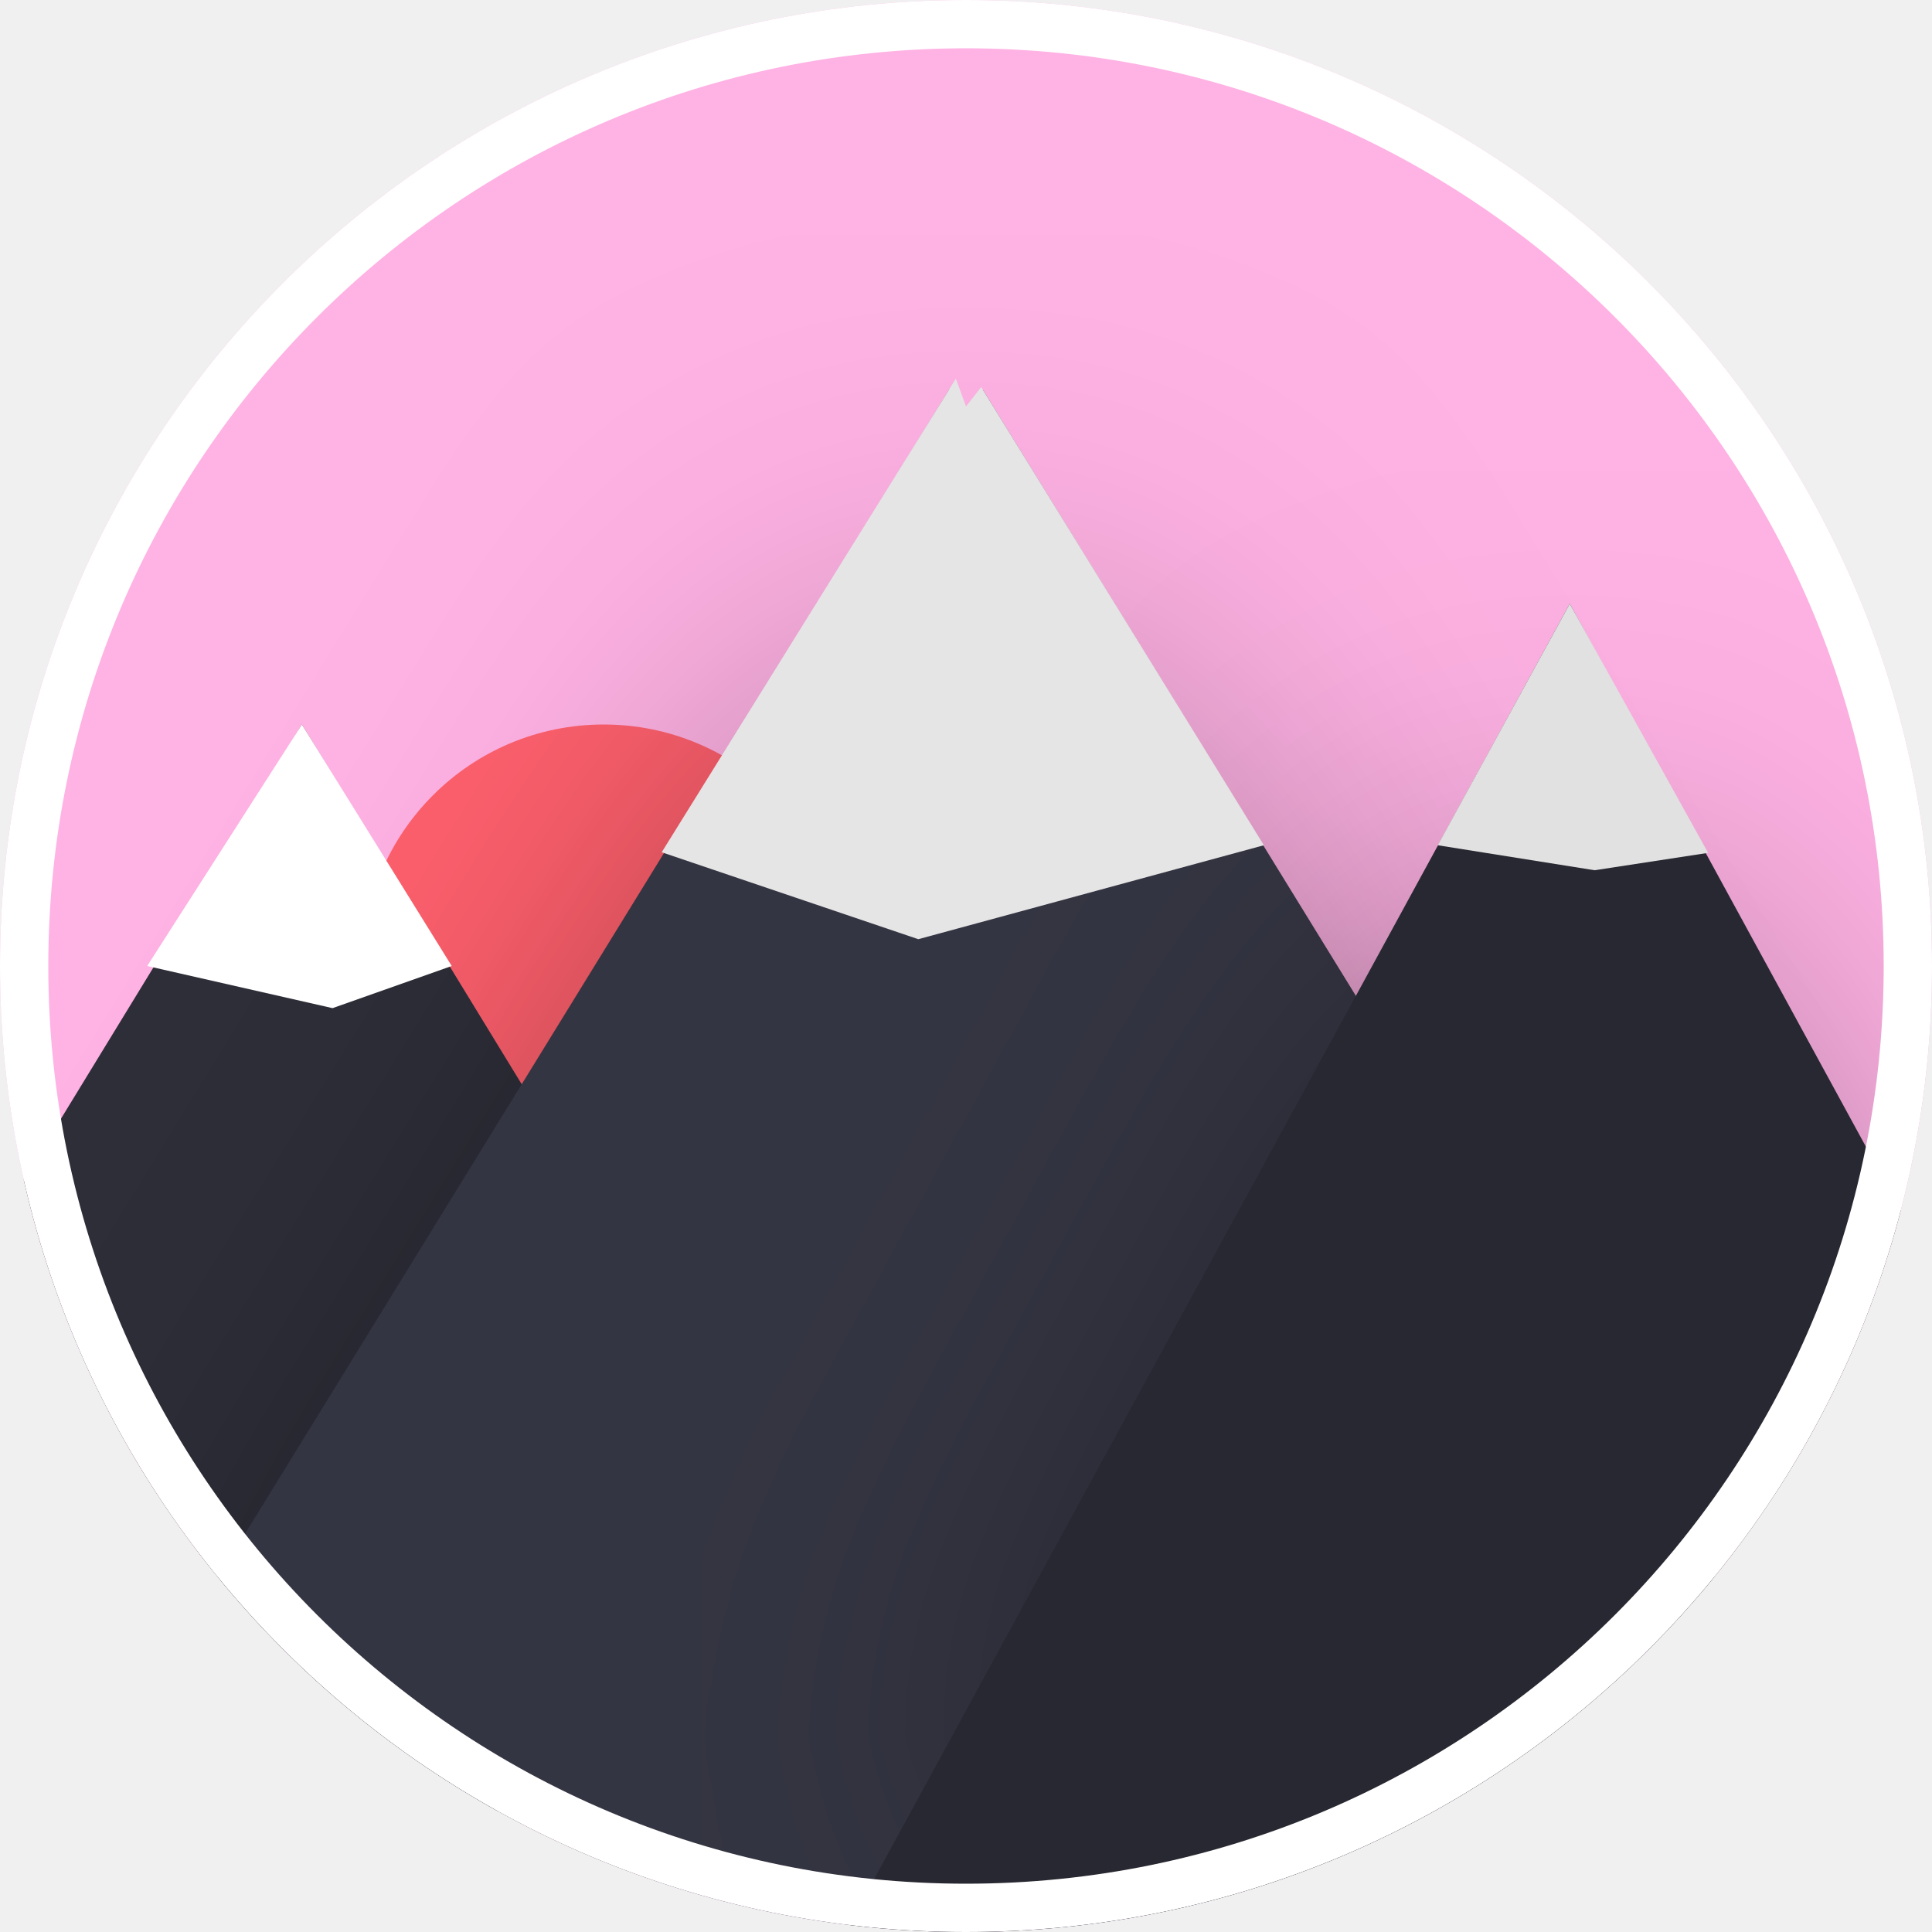
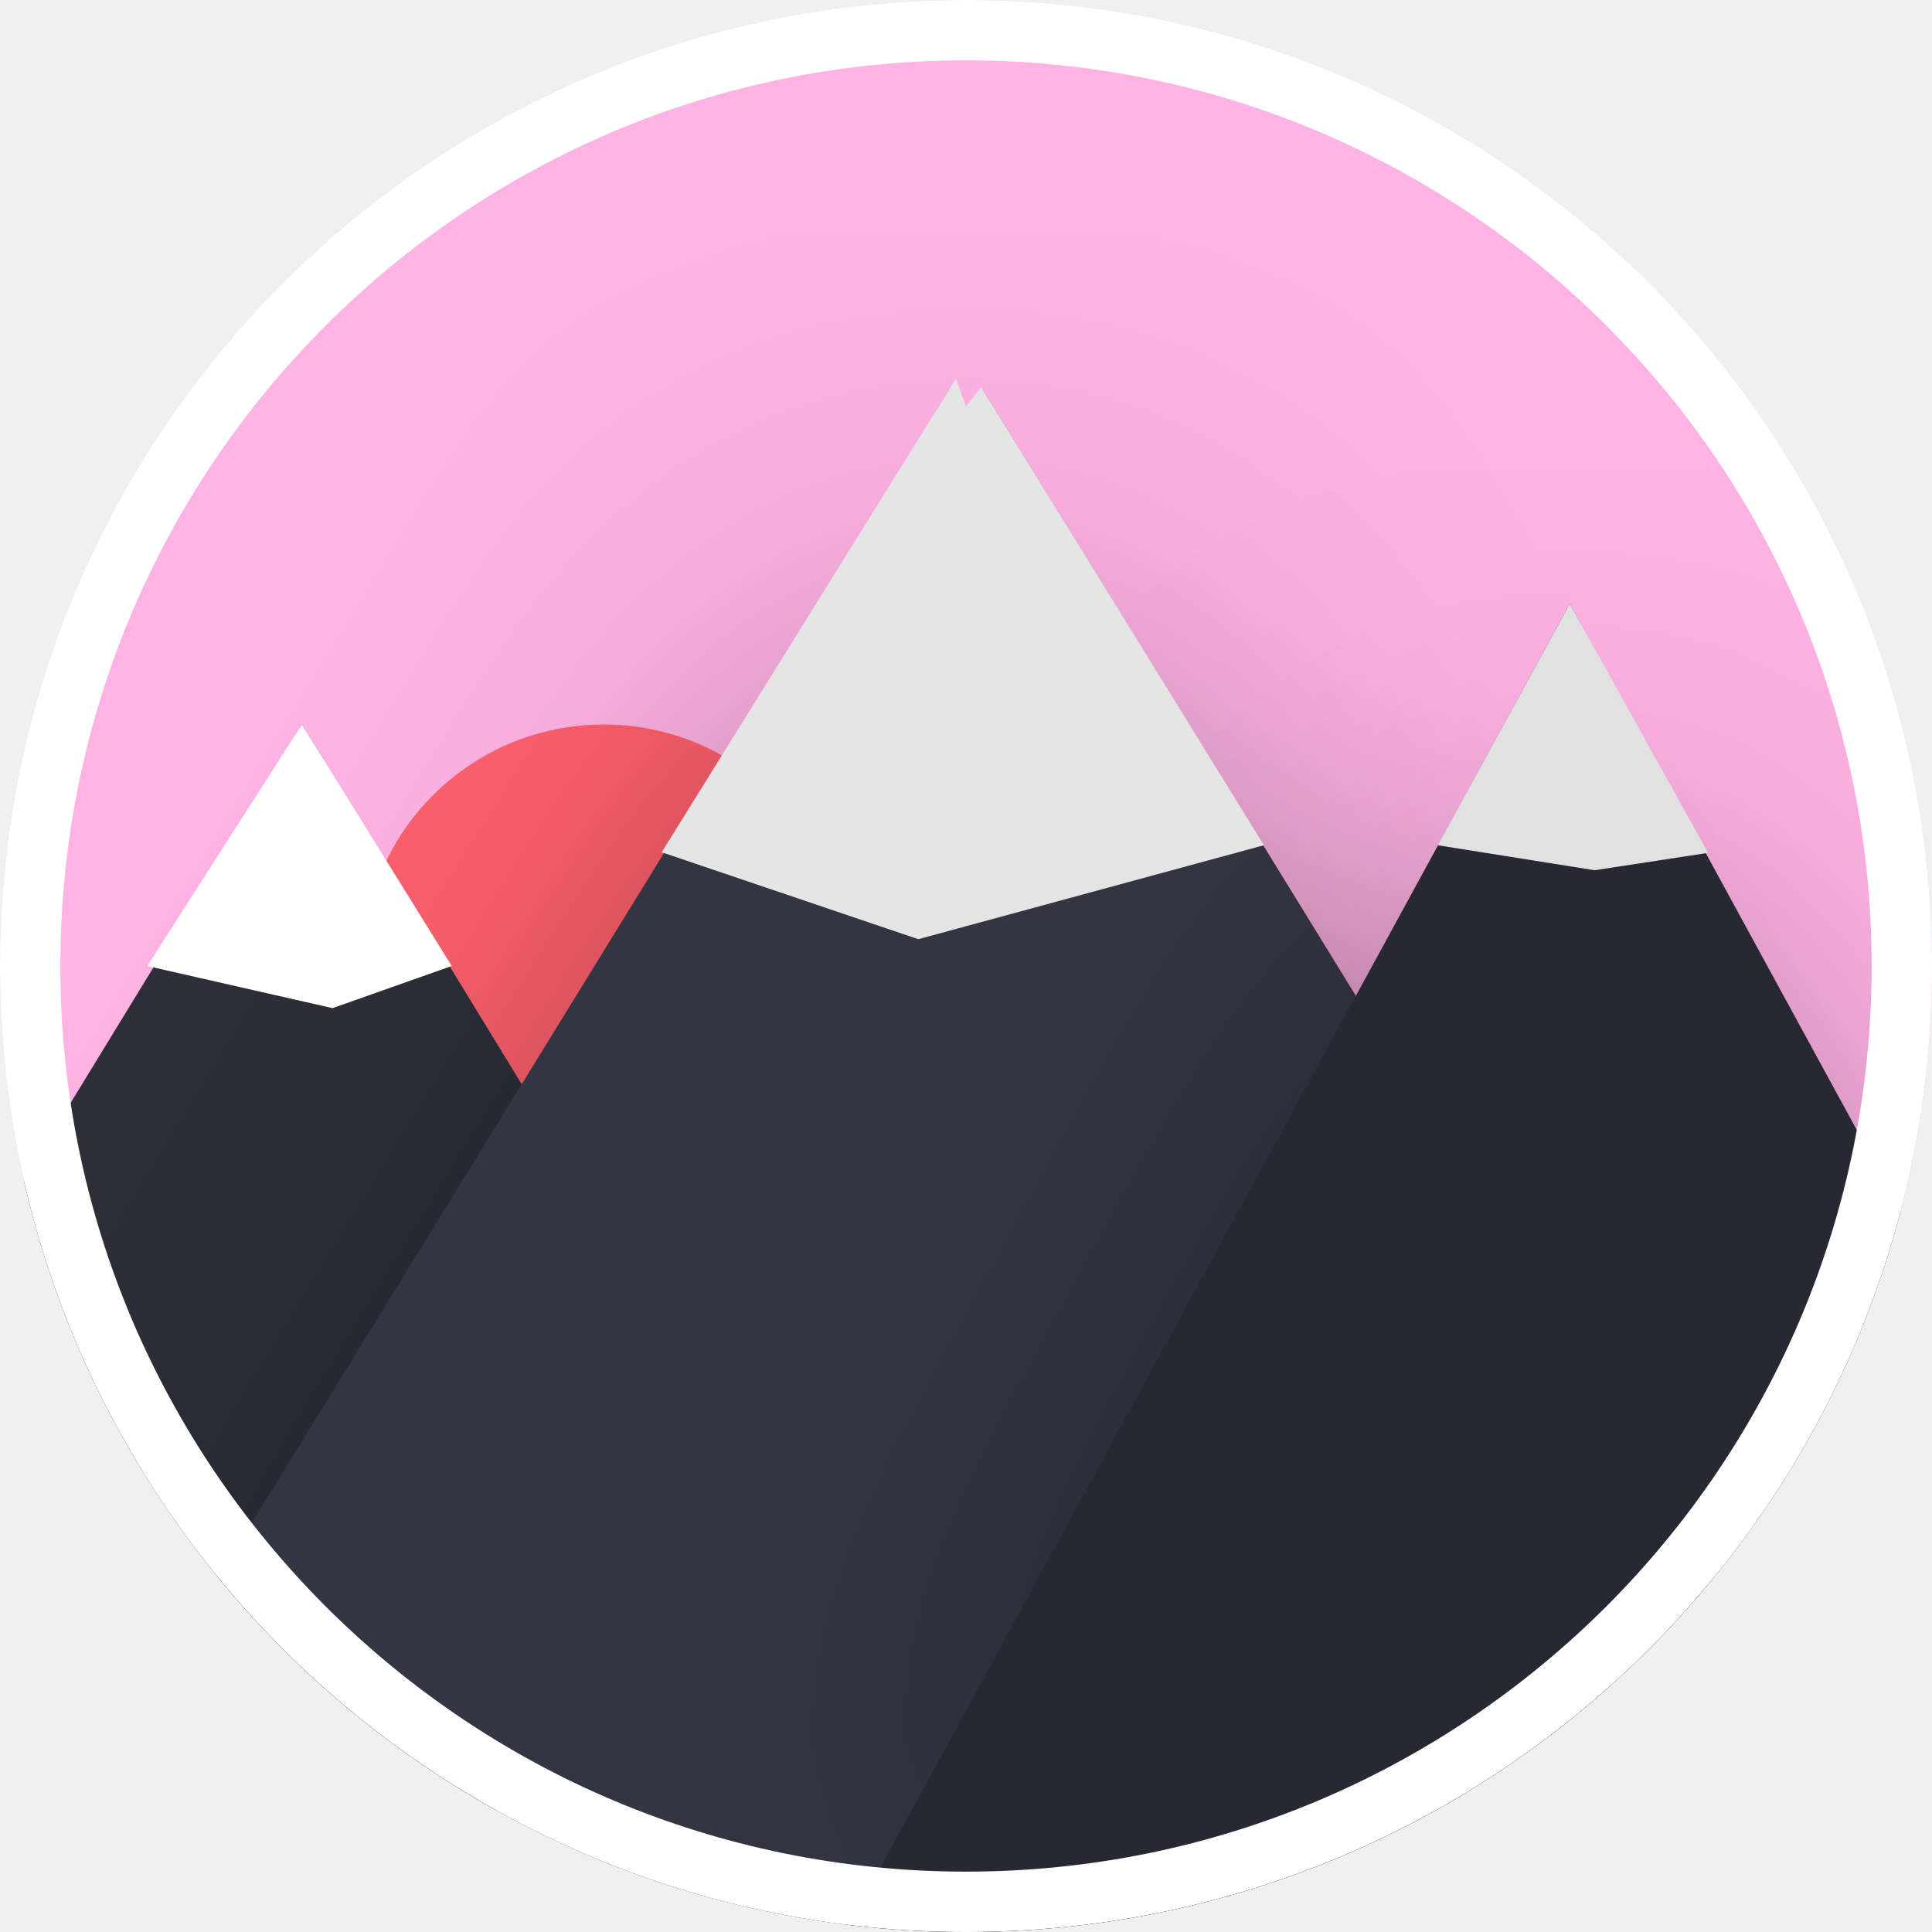
<svg xmlns="http://www.w3.org/2000/svg" xmlns:xlink="http://www.w3.org/1999/xlink" width="16px" height="16px" viewBox="0 0 16 16" version="1.1">
  <defs>
    <circle id="path-1" cx="8" cy="8" r="8" />
    <polygon id="path-3" points="8 3.524 8.138 3.225 16 16 0 16 7.863 3.223" />
    <filter x="-43.8%" y="-39.1%" width="187.5%" height="209.6%" filterUnits="objectBoundingBox" id="filter-4">
      <feOffset dx="0" dy="2" in="SourceAlpha" result="shadowOffsetOuter1" />
      <feGaussianBlur stdDeviation="2" in="shadowOffsetOuter1" result="shadowBlurOuter1" />
      <feColorMatrix values="0 0 0 0 0   0 0 0 0 0   0 0 0 0 0  0 0 0 0.5 0" type="matrix" in="shadowBlurOuter1" />
    </filter>
    <polygon id="path-5" points="13 5 19 16 7 16" />
    <filter x="-58.3%" y="-45.5%" width="216.7%" height="227.3%" filterUnits="objectBoundingBox" id="filter-6">
      <feOffset dx="0" dy="2" in="SourceAlpha" result="shadowOffsetOuter1" />
      <feGaussianBlur stdDeviation="2" in="shadowOffsetOuter1" result="shadowBlurOuter1" />
      <feColorMatrix values="0 0 0 0 0   0 0 0 0 0   0 0 0 0 0  0 0 0 0.5 0" type="matrix" in="shadowBlurOuter1" />
    </filter>
    <circle id="path-7" cx="8" cy="8" r="8" />
  </defs>
  <g id="favicon" stroke="none" stroke-width="1" fill="none" fill-rule="evenodd">
    <g id="Triangle-+-Triangle-+-Triangle-Mask">
      <mask id="mask-2" fill="white">
        <use xlink:href="#path-1" />
      </mask>
      <use id="Mask" fill="#FFB2E4" xlink:href="#path-1" />
      <circle id="Oval" fill-opacity="0.736" fill="#FF4343" mask="url(#mask-2)" cx="5" cy="8" r="2" />
      <polygon id="Triangle" fill="#2D2E38" mask="url(#mask-2)" points="2.5 6 8 15 -3 15" />
      <g id="Triangle" mask="url(#mask-2)">
        <use fill="black" fill-opacity="1" filter="url(#filter-4)" xlink:href="#path-3" />
        <use fill="#343542" fill-rule="evenodd" xlink:href="#path-3" />
      </g>
      <g id="Triangle" mask="url(#mask-2)">
        <use fill="black" fill-opacity="1" filter="url(#filter-6)" xlink:href="#path-5" />
        <use fill="#272831" fill-rule="evenodd" xlink:href="#path-5" />
      </g>
      <mask id="mask-8" fill="white">
        <use xlink:href="#path-7" />
      </mask>
-       <circle stroke="#FFFFFF" stroke-width="0.4" cx="8" cy="8" r="7.8" />
+       <circle stroke="#FFFFFF" stroke-width="0.5" cx="8" cy="8" r="7.75" />
    </g>
    <polygon id="Triangle" fill="#E5E5E5" points="8 3.366 8.095 3.245 8.126 3.205 10.467 7 7.605 7.778 5.48 7.058 7.916 3.136" />
    <polygon id="Triangle" fill="#FFFFFF" points="2.5 6 3.741 8 2.754 8.349 1.219 8" />
    <polygon id="Triangle" fill="#E1E1E1" points="13 5 14.146 7.063 13.206 7.207 11.907 7" />
  </g>
</svg>
